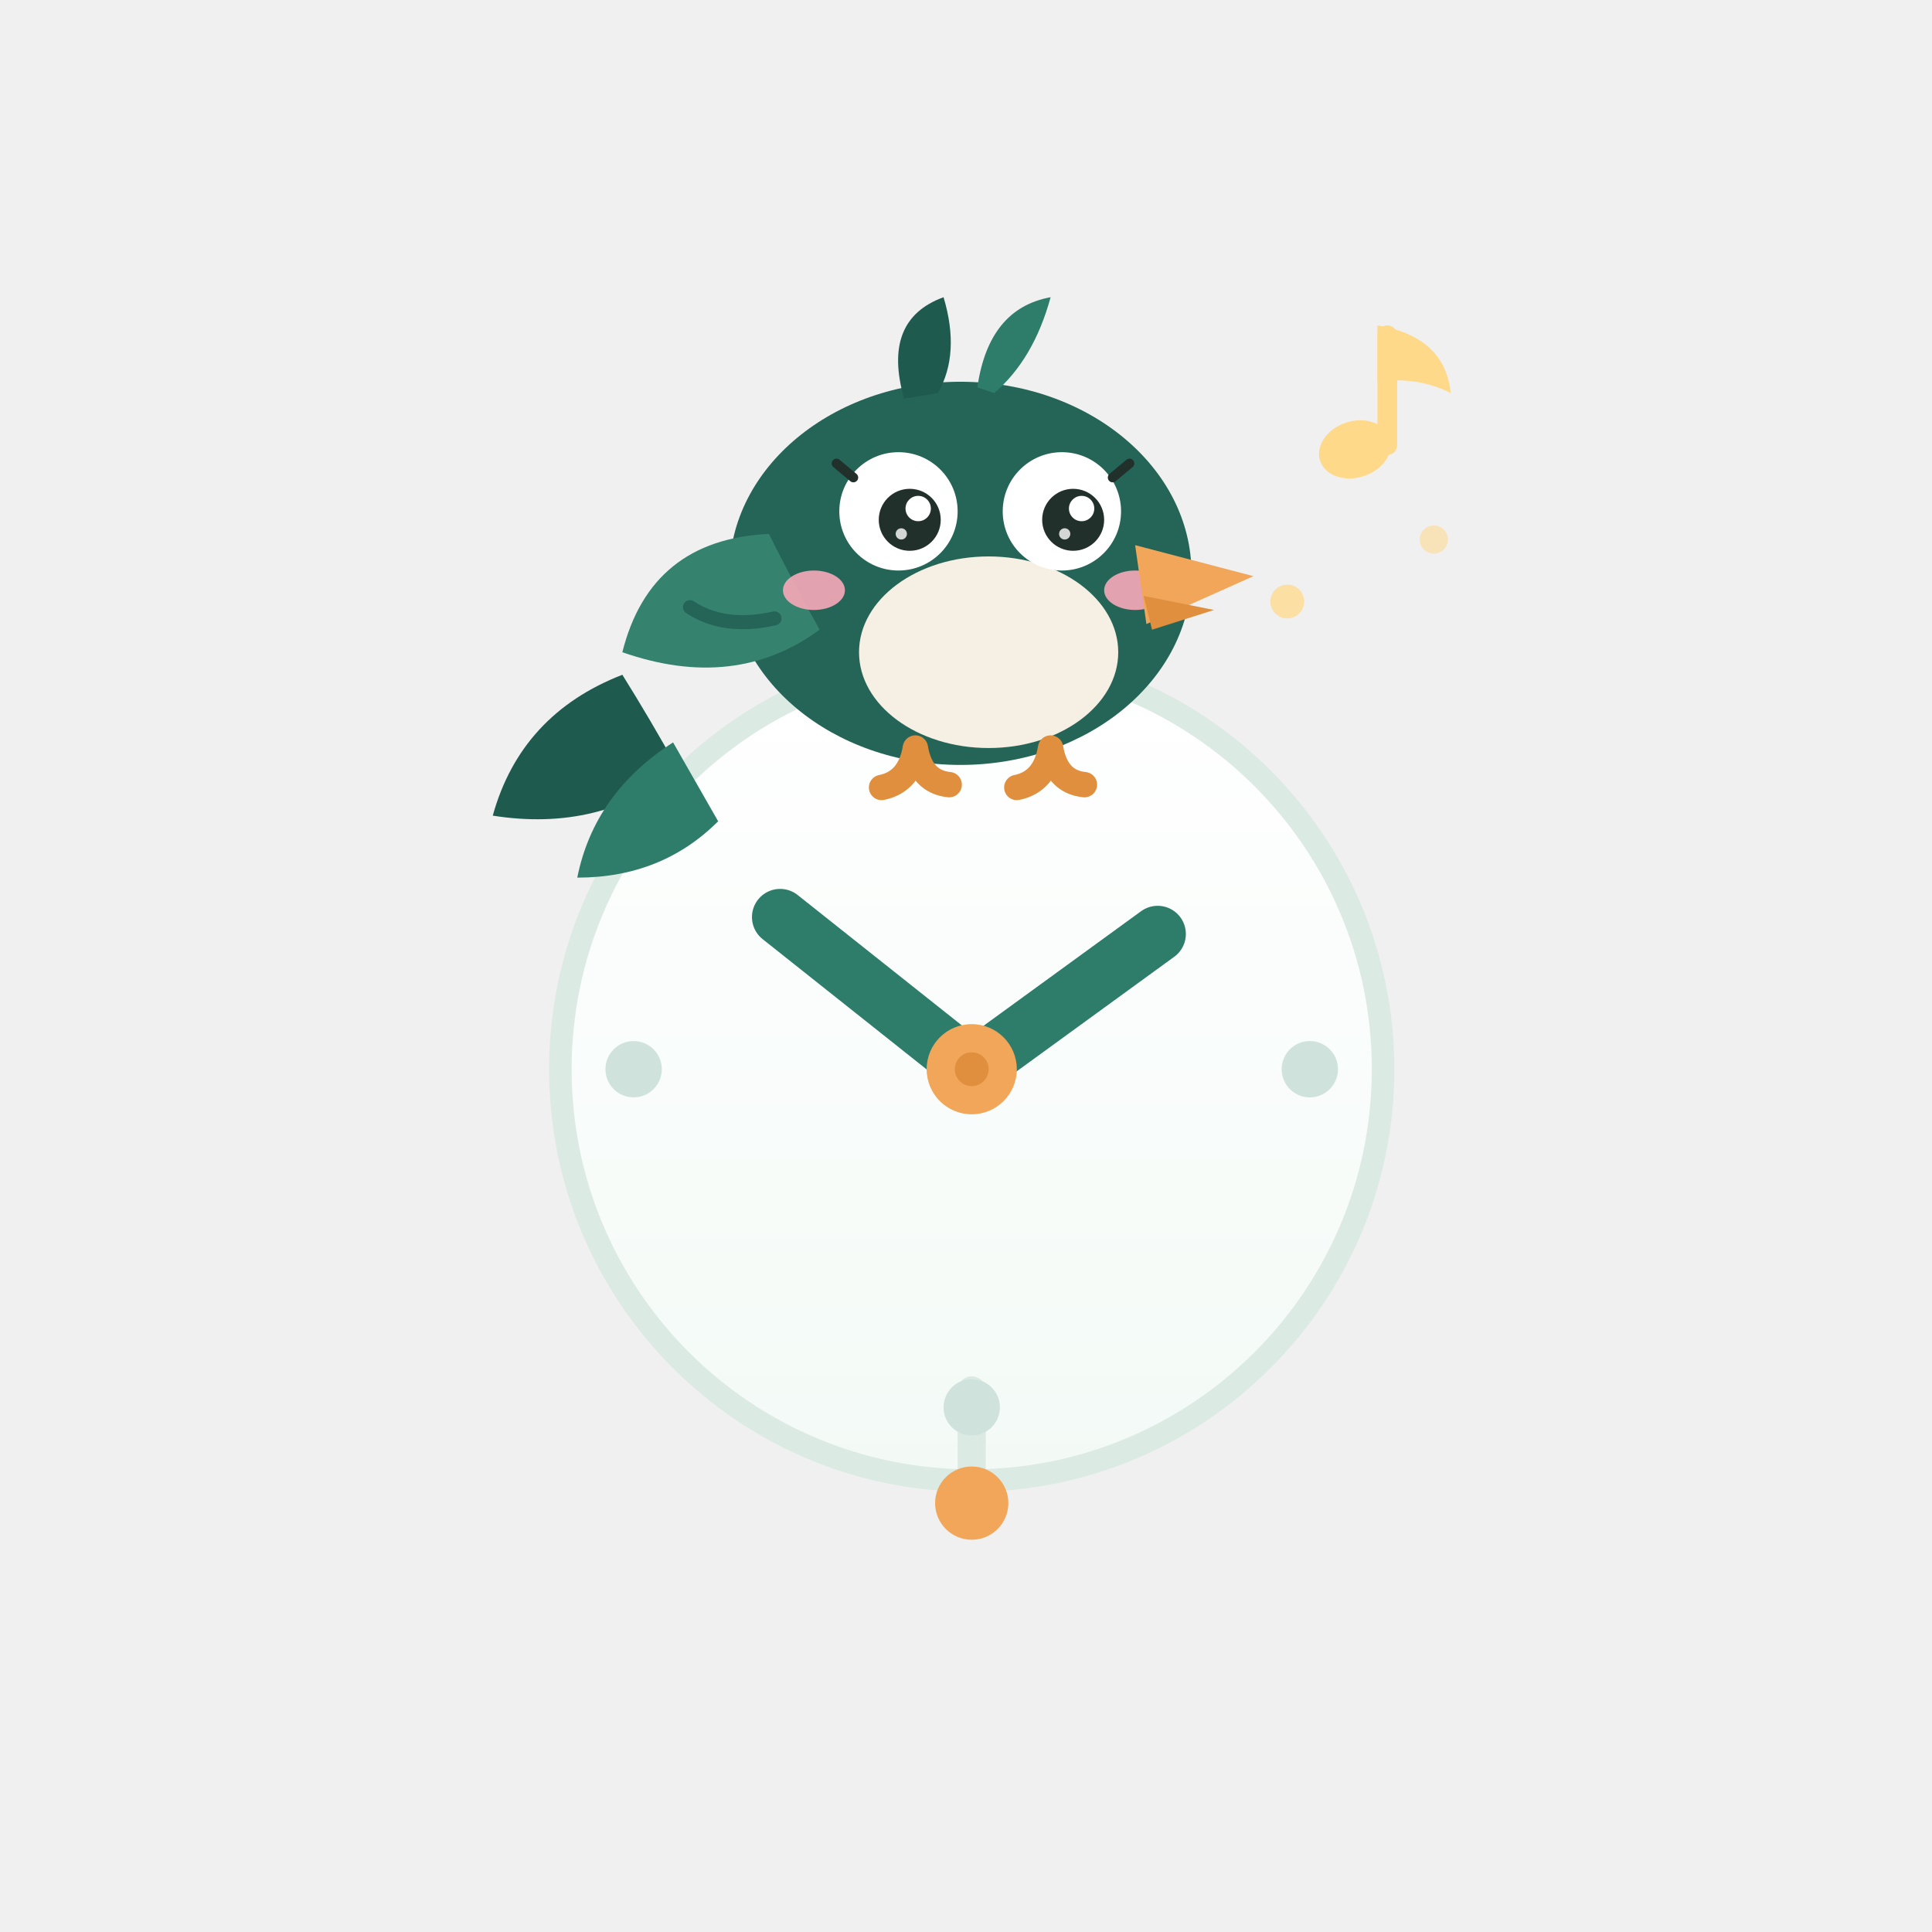
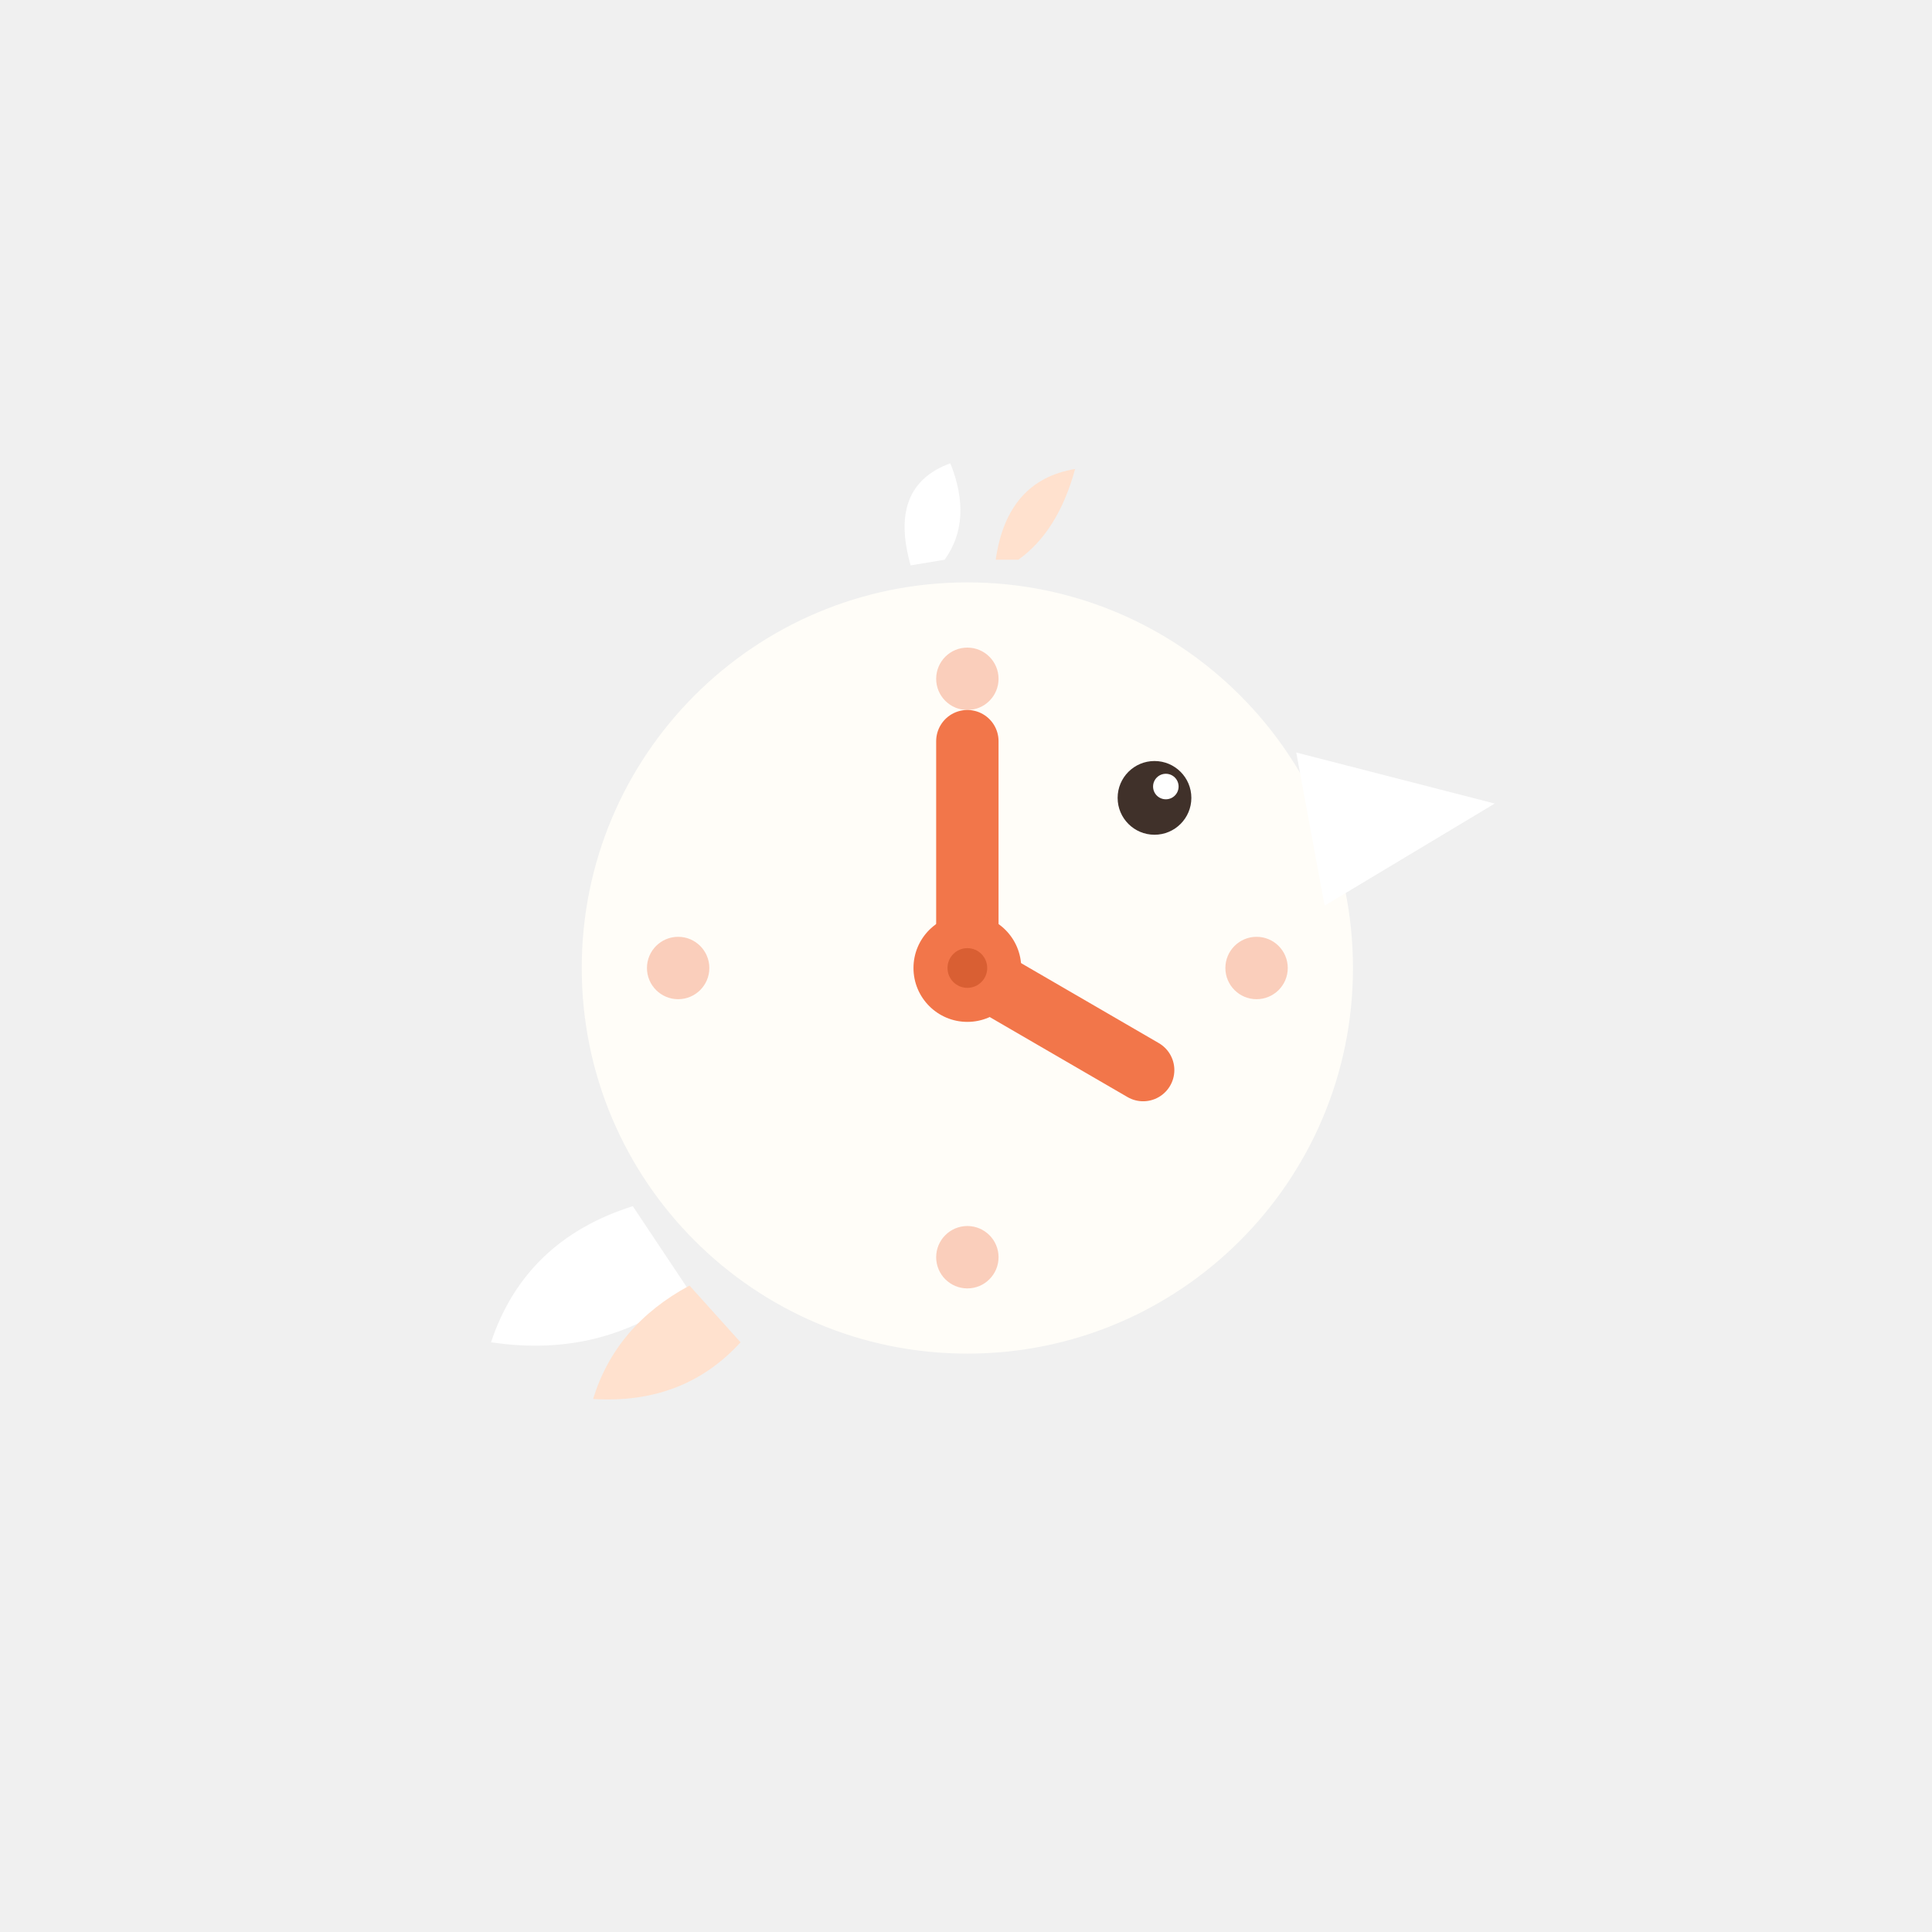
<svg xmlns="http://www.w3.org/2000/svg" viewBox="0 0 432 432">
-   <g transform="translate(56,40) scale(0.63)">
-     <defs>
-       <linearGradient id="clockFaceFg" x1="0" y1="0" x2="0" y2="1">
-         <stop offset="0" stop-color="#FFFFFF" />
-         <stop offset="1" stop-color="#F3FAF6" />
-       </linearGradient>
-     </defs>
-     <path d="M196 188 L256 138 L316 188 Z" fill="#F2A65A" />
-     <circle cx="256" cy="316" r="146" fill="url(#clockFaceFg)" />
-     <circle cx="256" cy="316" r="146" fill="none" stroke="#DCEAE4" stroke-width="8" />
-     <line x1="256" y1="430" x2="256" y2="462" stroke="#DCEAE4" stroke-width="10" stroke-linecap="round" />
-     <circle cx="256" cy="470" r="13" fill="#F2A65A" />
-     <circle cx="256" cy="196" r="10" fill="#CFE3DC" />
-     <circle cx="376" cy="316" r="10" fill="#CFE3DC" />
-     <circle cx="256" cy="436" r="10" fill="#CFE3DC" />
-     <circle cx="136" cy="316" r="10" fill="#CFE3DC" />
-     <path d="M256 316 L188 262" stroke="#2E7D6B" stroke-width="20" stroke-linecap="round" fill="none" />
-     <path d="M256 316 L322 268" stroke="#2E7D6B" stroke-width="20" stroke-linecap="round" fill="none" />
-     <circle cx="256" cy="316" r="16" fill="#F2A65A" />
-     <circle cx="256" cy="316" r="6" fill="#E08F3F" />
-     <path d="M132 176 Q96 190 86 226 Q124 232 152 210 Q142 192 132 176 Z" fill="#1F5A4F" />
-     <path d="M150 200 Q122 218 116 248 Q146 248 166 228 Z" fill="#2E7D6B" />
-     <ellipse cx="252" cy="140" rx="82" ry="68" fill="#256557" />
-     <ellipse cx="262" cy="168" rx="46" ry="34" fill="#F6EFE3" />
-     <path d="M232 78 Q224 50 246 42 Q252 62 244 76 Z" fill="#1F5A4F" />
-     <path d="M258 74 Q262 46 284 42 Q278 64 264 76 Z" fill="#2E7D6B" />
-     <path d="M184 126 Q142 128 132 168 Q172 182 202 160 Q192 142 184 126 Z" fill="#35836F" />
-     <path d="M156 152 Q168 160 186 156" stroke="#256557" stroke-width="5" stroke-linecap="round" fill="none" />
-     <circle cx="230" cy="118" r="21" fill="#FFFFFF" />
-     <circle cx="288" cy="118" r="21" fill="#FFFFFF" />
-     <circle cx="234" cy="121" r="11" fill="#22302C" />
-     <circle cx="292" cy="121" r="11" fill="#22302C" />
-     <circle cx="237" cy="117" r="4.5" fill="#FFFFFF" />
-     <circle cx="295" cy="117" r="4.5" fill="#FFFFFF" />
-     <circle cx="231" cy="126" r="2" fill="#FFFFFF" opacity=".8" />
-     <circle cx="289" cy="126" r="2" fill="#FFFFFF" opacity=".8" />
-     <path d="M214 106 l-6 -5 M306 106 l6 -5" stroke="#22302C" stroke-width="3.4" stroke-linecap="round" />
-     <ellipse cx="200" cy="146" rx="11" ry="7" fill="#F7A8B8" opacity=".9" />
-     <ellipse cx="314" cy="146" rx="11" ry="7" fill="#F7A8B8" opacity=".9" />
-     <path d="M314 130 L356 141 L318 158 Z" fill="#F2A65A" />
-     <path d="M317 148 L342 153 L320 160 Z" fill="#E08F3F" />
-     <path d="M236 202 q -2 12 -12 14 M236 202 q 2 12 12 13" stroke="#E08F3F" stroke-width="9" stroke-linecap="round" fill="none" />
-     <path d="M284 202 q -2 12 -12 14 M284 202 q 2 12 12 13" stroke="#E08F3F" stroke-width="9" stroke-linecap="round" fill="none" />
-     <g fill="#FFD98A">
-       <ellipse cx="392" cy="96" rx="13" ry="10" transform="rotate(-18 392 96)" />
-       <rect x="400" y="52" width="7" height="46" rx="3.5" />
-       <path d="M400 52 Q424 56 426 76 Q414 70 400 72 Z" />
-     </g>
-     <circle cx="368" cy="150" r="6" fill="#FFD98A" opacity=".75" />
-     <circle cx="420" cy="128" r="5" fill="#FFD98A" opacity=".55" />
+   <g transform="translate(54,44) scale(0.634)">
+     <circle cx="256" cy="272" r="136" fill="#FFFDF8" />
+     <path d="M138 356 Q100 368 88 404 Q128 410 158 386 Z" fill="#FFFFFF" />
+     <path d="M158 384 Q132 398 124 424 Q156 426 176 404 Z" fill="#FFE1CE" />
+     <path d="M372 196 L442 214 L382 250 Z" fill="#FFFFFF" />
+     <path d="M236 130 Q228 102 250 94 Q258 114 248 128 Z" fill="#FFFFFF" />
+     <path d="M266 128 Q270 100 294 96 Q288 118 274 128 Z" fill="#FFE1CE" />
+     <path d="M256 272 L256 192" stroke="#F2764A" stroke-width="22" stroke-linecap="round" />
+     <path d="M256 272 L318 308" stroke="#F2764A" stroke-width="22" stroke-linecap="round" />
+     <circle cx="256" cy="272" r="19" fill="#F2764A" />
+     <circle cx="256" cy="272" r="7" fill="#D95F33" />
+     <circle cx="256" cy="170" r="11" fill="#F2764A" opacity=".35" />
+     <circle cx="358" cy="272" r="11" fill="#F2764A" opacity=".35" />
+     <circle cx="256" cy="374" r="11" fill="#F2764A" opacity=".35" />
+     <circle cx="154" cy="272" r="11" fill="#F2764A" opacity=".35" />
+     <circle cx="322" cy="212" r="13" fill="#40312A" />
+     <circle cx="326" cy="208" r="4.5" fill="#FFFFFF" />
  </g>
</svg>
